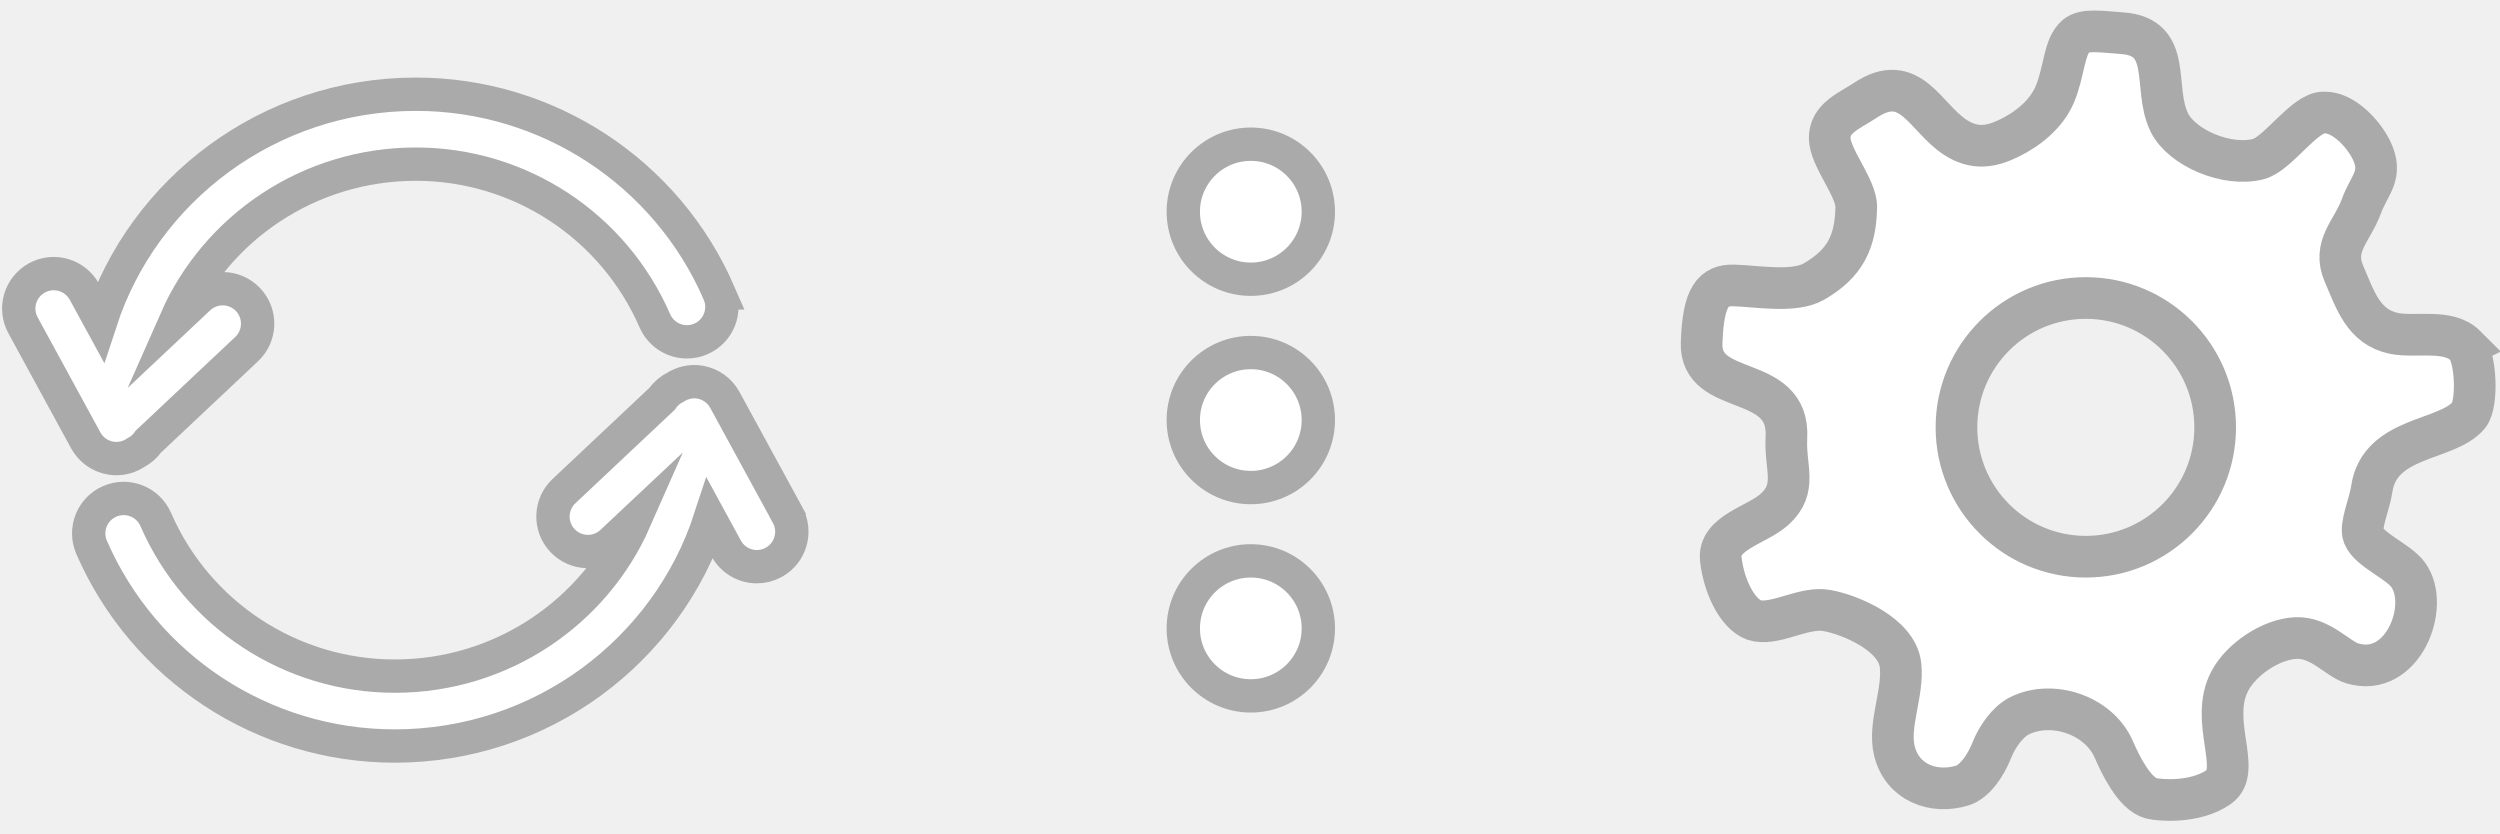
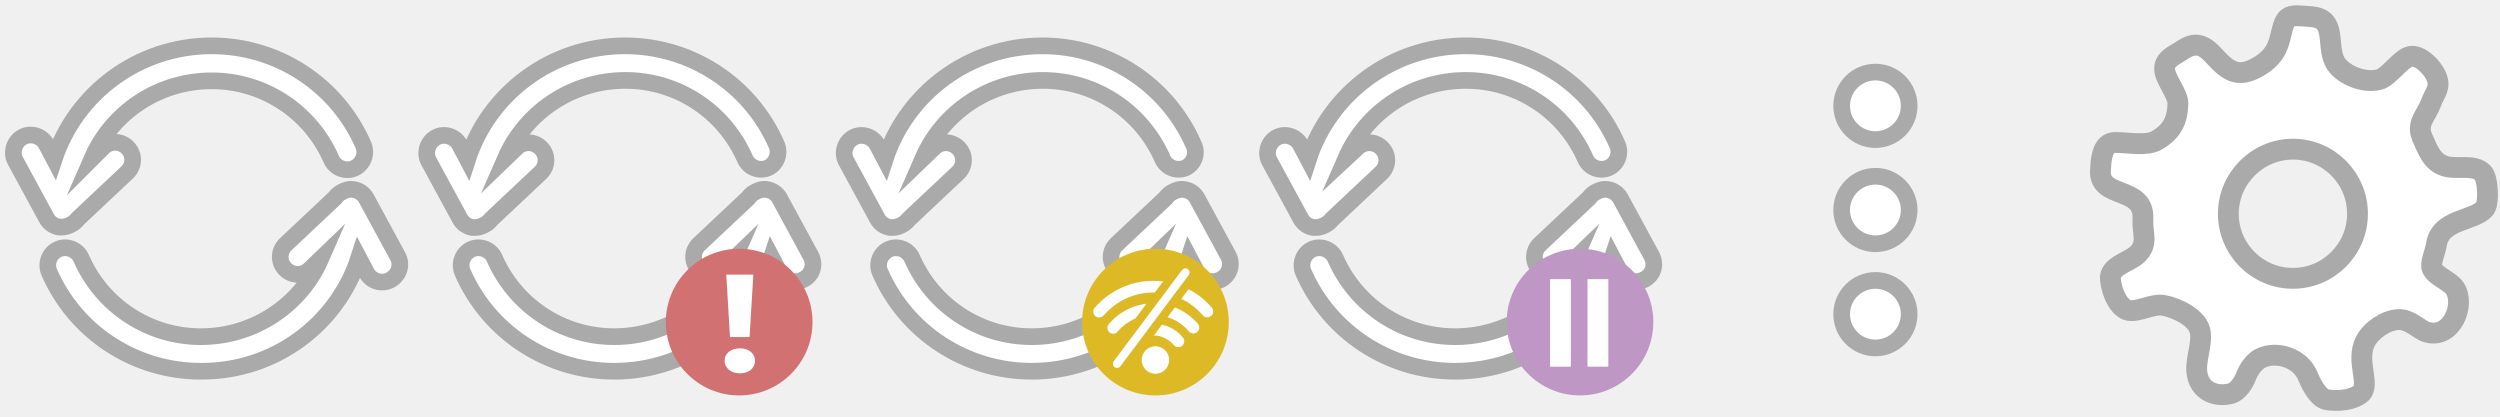
- <svg xmlns="http://www.w3.org/2000/svg" width="300" height="100" viewBox="0 0 300 100">
-   <path fill="#FFF" stroke="#AAA" stroke-width="4" stroke-miterlimit="10" d="M86.28 35.15c-6.3-14.484-20.58-23.843-36.373-23.843-17.67 0-32.68 11.465-37.838 27.267l-1.94-3.554c-1.11-2.034-3.658-2.784-5.692-1.674-2.034 1.11-2.784 3.657-1.674 5.69l7.528 13.81c.622 1.14 1.738 1.928 3.022 2.133.22.032.44.05.66.05.83 0 1.632-.252 2.32-.71.608-.32 1.137-.77 1.522-1.34l11.78-11.084c1.688-1.587 1.77-4.242.182-5.93-1.588-1.688-4.244-1.768-5.93-.18l-2.725 2.564c4.83-10.963 15.91-18.652 28.783-18.652 12.453 0 23.71 7.38 28.68 18.8.926 2.125 3.396 3.1 5.522 2.173 2.123-.923 3.096-3.394 2.17-5.52h.002zm8.23 26.645l-7.53-13.81c-.62-1.14-1.737-1.928-3.02-2.133-1.017-.164-2.04.07-2.897.61-.644.323-1.202.793-1.605 1.386l-11.78 11.085c-1.688 1.588-1.77 4.24-.182 5.93 1.588 1.687 4.242 1.768 5.93.18l2.726-2.562c-4.828 10.964-15.91 18.654-28.784 18.654-12.453 0-23.71-7.38-28.682-18.802-.925-2.123-3.397-3.094-5.52-2.17-2.124.924-3.096 3.395-2.172 5.52 6.303 14.483 20.582 23.84 36.374 23.84 17.67 0 32.68-11.463 37.838-27.265l1.937 3.554c.76 1.397 2.2 2.19 3.687 2.19.678 0 1.367-.166 2.005-.515 2.033-1.11 2.783-3.657 1.674-5.69z" />
+ <svg xmlns="http://www.w3.org/2000/svg" width="600" height="100" viewBox="0 0 600 100">
+   <path fill="#FFF" stroke="#AAA" stroke-width="4" stroke-miterlimit="10" d="M87.2 34.8C80.9 20.3 66.6 11 50.8 11 33.2 11 18.2 22.4 13 38.2l-1.9-3.6c-1.1-2-3.7-2.8-5.7-1.7s-2.8 3.7-1.7 5.7l7.5 13.8c.6 1.1 1.7 1.9 3 2.1h.7c.8 0 1.6-.3 2.3-.7.6-.3 1.1-.8 1.5-1.3l11.8-11.1c1.7-1.6 1.8-4.2.2-5.9-1.6-1.7-4.2-1.8-5.9-.2L22.1 38C26.9 27 38 19.4 50.8 19.4c12.5 0 23.7 7.4 28.7 18.8.9 2.1 3.4 3.1 5.5 2.2 2.2-1 3.1-3.5 2.2-5.6zm8.2 26.6l-7.5-13.8c-.6-1.1-1.7-1.9-3-2.1-1-.2-2 .1-2.9.6-.6.3-1.2.8-1.6 1.4L68.6 58.6c-1.7 1.6-1.8 4.2-.2 5.9 1.6 1.7 4.2 1.8 5.9.2l2.7-2.6c-4.8 11-15.9 18.7-28.8 18.7-12.5 0-23.7-7.4-28.7-18.8-.9-2.1-3.4-3.1-5.5-2.2-2.1.9-3.1 3.4-2.2 5.5 6.3 14.5 20.6 23.8 36.4 23.8C66 89.2 81 77.7 86.1 61.9l1.9 3.6c.8 1.4 2.2 2.2 3.7 2.2.7 0 1.4-.2 2-.5 2.1-1.2 2.9-3.7 1.7-5.8zm91-26.6C180.1 20.3 165.8 11 150 11c-17.7 0-32.7 11.5-37.8 27.3l-1.9-3.6c-1.1-2-3.7-2.8-5.7-1.7-2 1.1-2.8 3.7-1.7 5.7l7.5 13.8c.6 1.1 1.7 1.9 3 2.1h.7c.8 0 1.6-.3 2.3-.7.6-.3 1.1-.8 1.5-1.3l11.8-11.1c1.7-1.6 1.8-4.2.2-5.9-1.6-1.7-4.2-1.8-5.9-.2l-2.7 2.6c4.8-11 15.9-18.7 28.8-18.7 12.5 0 23.7 7.4 28.7 18.8.9 2.1 3.4 3.1 5.5 2.2 2-.9 3-3.4 2.1-5.5zm8.2 26.6l-7.5-13.8c-.6-1.1-1.7-1.9-3-2.1-1-.2-2 .1-2.9.6-.6.3-1.2.8-1.6 1.4l-11.8 11.1c-1.7 1.6-1.8 4.2-.2 5.9 1.6 1.7 4.2 1.8 5.9.2l2.7-2.6c-4.8 11-15.9 18.7-28.8 18.7-12.5 0-23.7-7.4-28.7-18.8-.9-2.1-3.4-3.1-5.5-2.2-2.1.9-3.1 3.4-2.2 5.5 6.3 14.5 20.6 23.8 36.4 23.8 17.7 0 32.7-11.5 37.8-27.3l1.9 3.6c.8 1.4 2.2 2.2 3.7 2.2.7 0 1.4-.2 2-.5 2.2-1.1 2.9-3.6 1.8-5.7z" />
+   <circle fill="#D17171" cx="177.4" cy="77.3" r="17.6" />
+   <path fill="#FFF" d="M173.9 86.6c0-1.8 1.5-3 3.7-3s3.6 1.3 3.6 3-1.4 3-3.6 3-3.7-1.3-3.7-3zm1.3-5.7l-.9-15h6.5l-.9 15h-4.7z" />
+   <path fill="#FFF" stroke="#AAA" stroke-width="4" stroke-miterlimit="10" d="M286.5 34.8C280.2 20.3 265.9 11 250.2 11c-17.7 0-32.7 11.5-37.8 27.3l-1.9-3.6c-1.1-2-3.7-2.8-5.7-1.7s-2.8 3.7-1.7 5.7l7.5 13.8c.6 1.1 1.7 1.9 3 2.1h.7c.8 0 1.6-.3 2.3-.7.6-.3 1.1-.8 1.5-1.3l11.8-11.1c1.7-1.6 1.8-4.2.2-5.9s-4.2-1.8-5.9-.2l-2.7 2.6c4.8-11 15.9-18.7 28.8-18.7 12.5 0 23.7 7.4 28.7 18.8.9 2.1 3.4 3.1 5.5 2.2 2-.9 3-3.4 2-5.5zm8.3 26.6l-7.5-13.8c-.6-1.1-1.7-1.9-3-2.1-1-.2-2 .1-2.9.6-.6.3-1.2.8-1.6 1.4L268 58.6c-1.7 1.6-1.8 4.2-.2 5.9 1.6 1.7 4.2 1.8 5.9.2l2.7-2.6c-4.8 11-15.9 18.7-28.8 18.7-12.5 0-23.7-7.4-28.7-18.8-.9-2.1-3.4-3.1-5.5-2.2-2.1.9-3.1 3.4-2.2 5.5 6.3 14.5 20.6 23.8 36.4 23.8 17.7 0 32.7-11.5 37.8-27.3l1.9 3.6c.8 1.4 2.2 2.2 3.7 2.2.7 0 1.4-.2 2-.5 2.1-1.1 2.9-3.6 1.8-5.7z" />
+   <circle fill="#DDB926" cx="277.3" cy="77.3" r="17.6" />
+   <g fill="#FFF">
+     <circle cx="277.3" cy="86.4" r="3.3" />
+     <path d="M263.8 76.2c-.3 0-.7-.1-.9-.3-.6-.5-.7-1.4-.2-2 3.5-4.1 8.7-6.5 14.1-6.5s10.5 2.3 14 6.4c.5.6.5 1.5-.1 2s-1.5.5-2-.1c-3-3.5-7.3-5.5-11.9-5.5-4.6 0-8.9 2-11.9 5.5-.3.3-.7.5-1.1.5z" />
+     <path d="M267.2 80.1c-.3 0-.7-.1-.9-.3-.6-.5-.7-1.4-.2-2 2.7-3.2 6.6-5 10.7-5s8 1.8 10.7 4.9c.5.6.4 1.5-.2 2-.6.5-1.5.4-2-.2-2.1-2.5-5.2-3.9-8.5-3.9s-6.4 1.4-8.6 4c-.2.3-.6.5-1 .5z" />
+     <path d="M270.9 83.3c-.3 0-.6-.1-.9-.3-.6-.5-.7-1.4-.2-2 1.7-2.1 4.3-3.3 7.1-3.3 2.7 0 5.3 1.2 7 3.3.5.6.4 1.5-.2 2-.6.5-1.5.4-2-.2-1.2-1.4-3-2.3-4.8-2.3-1.9 0-3.7.8-4.9 2.3-.3.4-.7.5-1.1.5z" />
+   </g>
+   <path fill="none" stroke="#DDB926" stroke-width="6" stroke-linecap="round" stroke-miterlimit="10" d="M268.1 87.3l16.4-21.9" />
+   <path fill="none" stroke="#FFF" stroke-width="2" stroke-linecap="round" stroke-miterlimit="10" d="M268.1 87.3l16.4-21.9" />
+   <path fill="#FFF" stroke="#AAA" stroke-width="4" stroke-miterlimit="10" d="M388.2 34.8C381.9 20.3 367.6 11 351.8 11c-17.7 0-32.7 11.5-37.8 27.3l-1.9-3.6c-1.1-2-3.7-2.8-5.7-1.7s-2.8 3.7-1.7 5.7l7.5 13.8c.6 1.1 1.7 1.9 3 2.1h.7c.8 0 1.6-.3 2.3-.7.6-.3 1.1-.8 1.5-1.3l11.8-11.1c1.7-1.6 1.8-4.2.2-5.9s-4.2-1.8-5.9-.2L323 38c4.8-11 15.9-18.7 28.8-18.7 12.5 0 23.7 7.4 28.7 18.8.9 2.1 3.4 3.1 5.5 2.2 2.1-.9 3.1-3.4 2.2-5.5zm8.2 26.6l-7.5-13.8c-.6-1.1-1.7-1.9-3-2.1-1-.2-2 .1-2.9.6-.6.3-1.2.8-1.6 1.4l-11.8 11.1c-1.7 1.6-1.8 4.2-.2 5.9 1.6 1.7 4.2 1.8 5.9.2l2.7-2.6c-4.8 11-15.9 18.7-28.8 18.7-12.5 0-23.7-7.4-28.7-18.8-.9-2.1-3.4-3.1-5.5-2.2-2.1.9-3.1 3.4-2.2 5.5 6.3 14.5 20.6 23.8 36.4 23.8 17.7 0 32.7-11.5 37.8-27.3l1.9 3.6c.8 1.4 2.2 2.2 3.7 2.2.7 0 1.4-.2 2-.5 2.2-1.1 2.9-3.6 1.8-5.7z" />
+   <circle fill="#BF97C4" cx="379.2" cy="77.3" r="17.6" />
+   <path fill="none" stroke="#FFF" stroke-width="5" stroke-miterlimit="10" d="M374.5 67v21m9-21v21" />
  <g fill="#FFF" stroke="#AAA" stroke-width="4" stroke-miterlimit="10">
-     <circle cx="150.097" cy="50.406" r="8.102" />
-     <circle cx="150.097" cy="25.406" r="8.102" />
-     <circle cx="150.097" cy="75.406" r="8.102" />
+     <circle cx="450.1" cy="50.4" r="8.1" />
+     <circle cx="450.1" cy="25.4" r="8.1" />
+     <circle cx="450.1" cy="75.4" r="8.1" />
  </g>
-   <path fill="#FFF" stroke="#AAA" stroke-width="5" stroke-miterlimit="10" d="M295.875 41.5c-2.094-2.098-5.988-.946-8.625-1.5-3.64-.764-4.612-3.996-5.973-7.146-1.45-3.358 1.015-5.127 2.1-8.13.92-2.552 2.638-3.688 1.218-6.667-.924-1.938-3.357-4.642-5.72-4.556-2.322-.07-5.516 4.98-7.86 5.587-3.765.976-9.202-1.336-10.702-4.4-2.037-4.16.55-10.286-5.694-10.708-2.466-.168-4.493-.52-5.494.333-1.487 1.27-1.384 4.278-2.555 7.028-1.003 2.36-3.22 4.138-5.444 5.223-2.073 1.01-4.105 1.472-6.492-.085-3.655-2.384-5.392-8.026-10.797-4.44-1.904 1.264-4.285 2.122-4.273 4.525.012 2.374 3.236 5.97 3.188 8.313-.084 4.045-1.253 6.71-5.092 8.916-2.388 1.372-6.925.528-9.596.46-2.438-.064-3.688 1.25-3.87 6.893-.218 6.675 10.61 3.497 10.175 11.385-.2 3.634 1.392 6.045-1.43 8.596-2.122 1.918-6.81 2.77-6.44 6 .42 3.652 2.318 7.02 4.376 7.375 2.458.427 5.684-1.74 8.384-1.237 2.82.524 8.393 2.854 8.804 6.55.37 3.323-1.492 7.146-.74 10.27.93 3.858 4.745 5.237 8.178 4.17 1.48-.46 2.797-2.415 3.507-4.21.63-1.602 1.887-3.438 3.367-4.166 3.858-1.896 9.477-.128 11.298 4.088.725 1.678 2.43 5.28 4.452 5.824.92.247 5.25.65 8.125-1.35s-1.198-7.88 1.313-12.69c1.402-2.69 5.002-5.056 7.938-5.187s4.995 2.5 6.756 3.034c6.053 1.84 9.428-6.847 6.74-10.597-1.208-1.686-4.66-2.946-5.378-4.737-.464-1.16.736-3.792.984-5.53.92-6.46 9.046-5.74 11.65-8.916 1.113-1.36.88-7.053-.38-8.317zm-45.577 25.305c-8.573 0-15.522-6.95-15.522-15.522s6.95-15.523 15.522-15.523 15.522 6.95 15.522 15.523-6.95 15.522-15.522 15.522z" />
+   <path fill="#FFF" stroke="#AAA" stroke-width="5" stroke-miterlimit="10" d="M595.9 41.5c-2.1-2.1-6-.9-8.6-1.5-3.6-.8-4.6-4-6-7.1-1.4-3.4 1-5.1 2.1-8.1.9-2.6 2.6-3.7 1.2-6.7-.9-1.9-3.4-4.6-5.7-4.6-2.3-.1-5.5 5-7.9 5.6-3.8 1-9.2-1.3-10.7-4.4-2-4.2.6-10.3-5.7-10.7-2.5-.2-4.5-.5-5.5.3-1.5 1.3-1.4 4.3-2.6 7-1 2.4-3.2 4.1-5.4 5.2-2.1 1-4.1 1.5-6.5-.1-3.7-2.4-5.4-8-10.8-4.4-1.9 1.3-4.3 2.1-4.3 4.5s3.2 6 3.2 8.3c-.1 4-1.3 6.7-5.1 8.9-2.4 1.4-6.9.5-9.6.5-2.4-.1-3.7 1.3-3.9 6.9-.2 6.7 10.6 3.5 10.2 11.4-.2 3.6 1.4 6-1.4 8.6-2.1 1.9-6.8 2.8-6.4 6 .4 3.7 2.3 7 4.4 7.4 2.5.4 5.7-1.7 8.4-1.2 2.8.5 8.4 2.9 8.8 6.6.4 3.3-1.5 7.1-.7 10.3.9 3.9 4.7 5.2 8.2 4.2 1.5-.5 2.8-2.4 3.5-4.2.6-1.6 1.9-3.4 3.4-4.2 3.9-1.9 9.5-.1 11.3 4.1.7 1.7 2.4 5.3 4.5 5.8.9.2 5.3.7 8.1-1.3s-1.2-7.9 1.3-12.7c1.4-2.7 5-5.1 7.9-5.2s5 2.5 6.8 3c6.1 1.8 9.4-6.8 6.7-10.6-1.2-1.7-4.7-2.9-5.4-4.7-.5-1.2.7-3.8 1-5.5.9-6.5 9-5.7 11.7-8.9 1-1.5.7-7.2-.5-8.5zm-45.6 25.3c-8.6 0-15.5-7-15.5-15.5s7-15.5 15.5-15.5c8.6 0 15.5 7 15.5 15.5s-6.9 15.5-15.5 15.5z" />
</svg>
